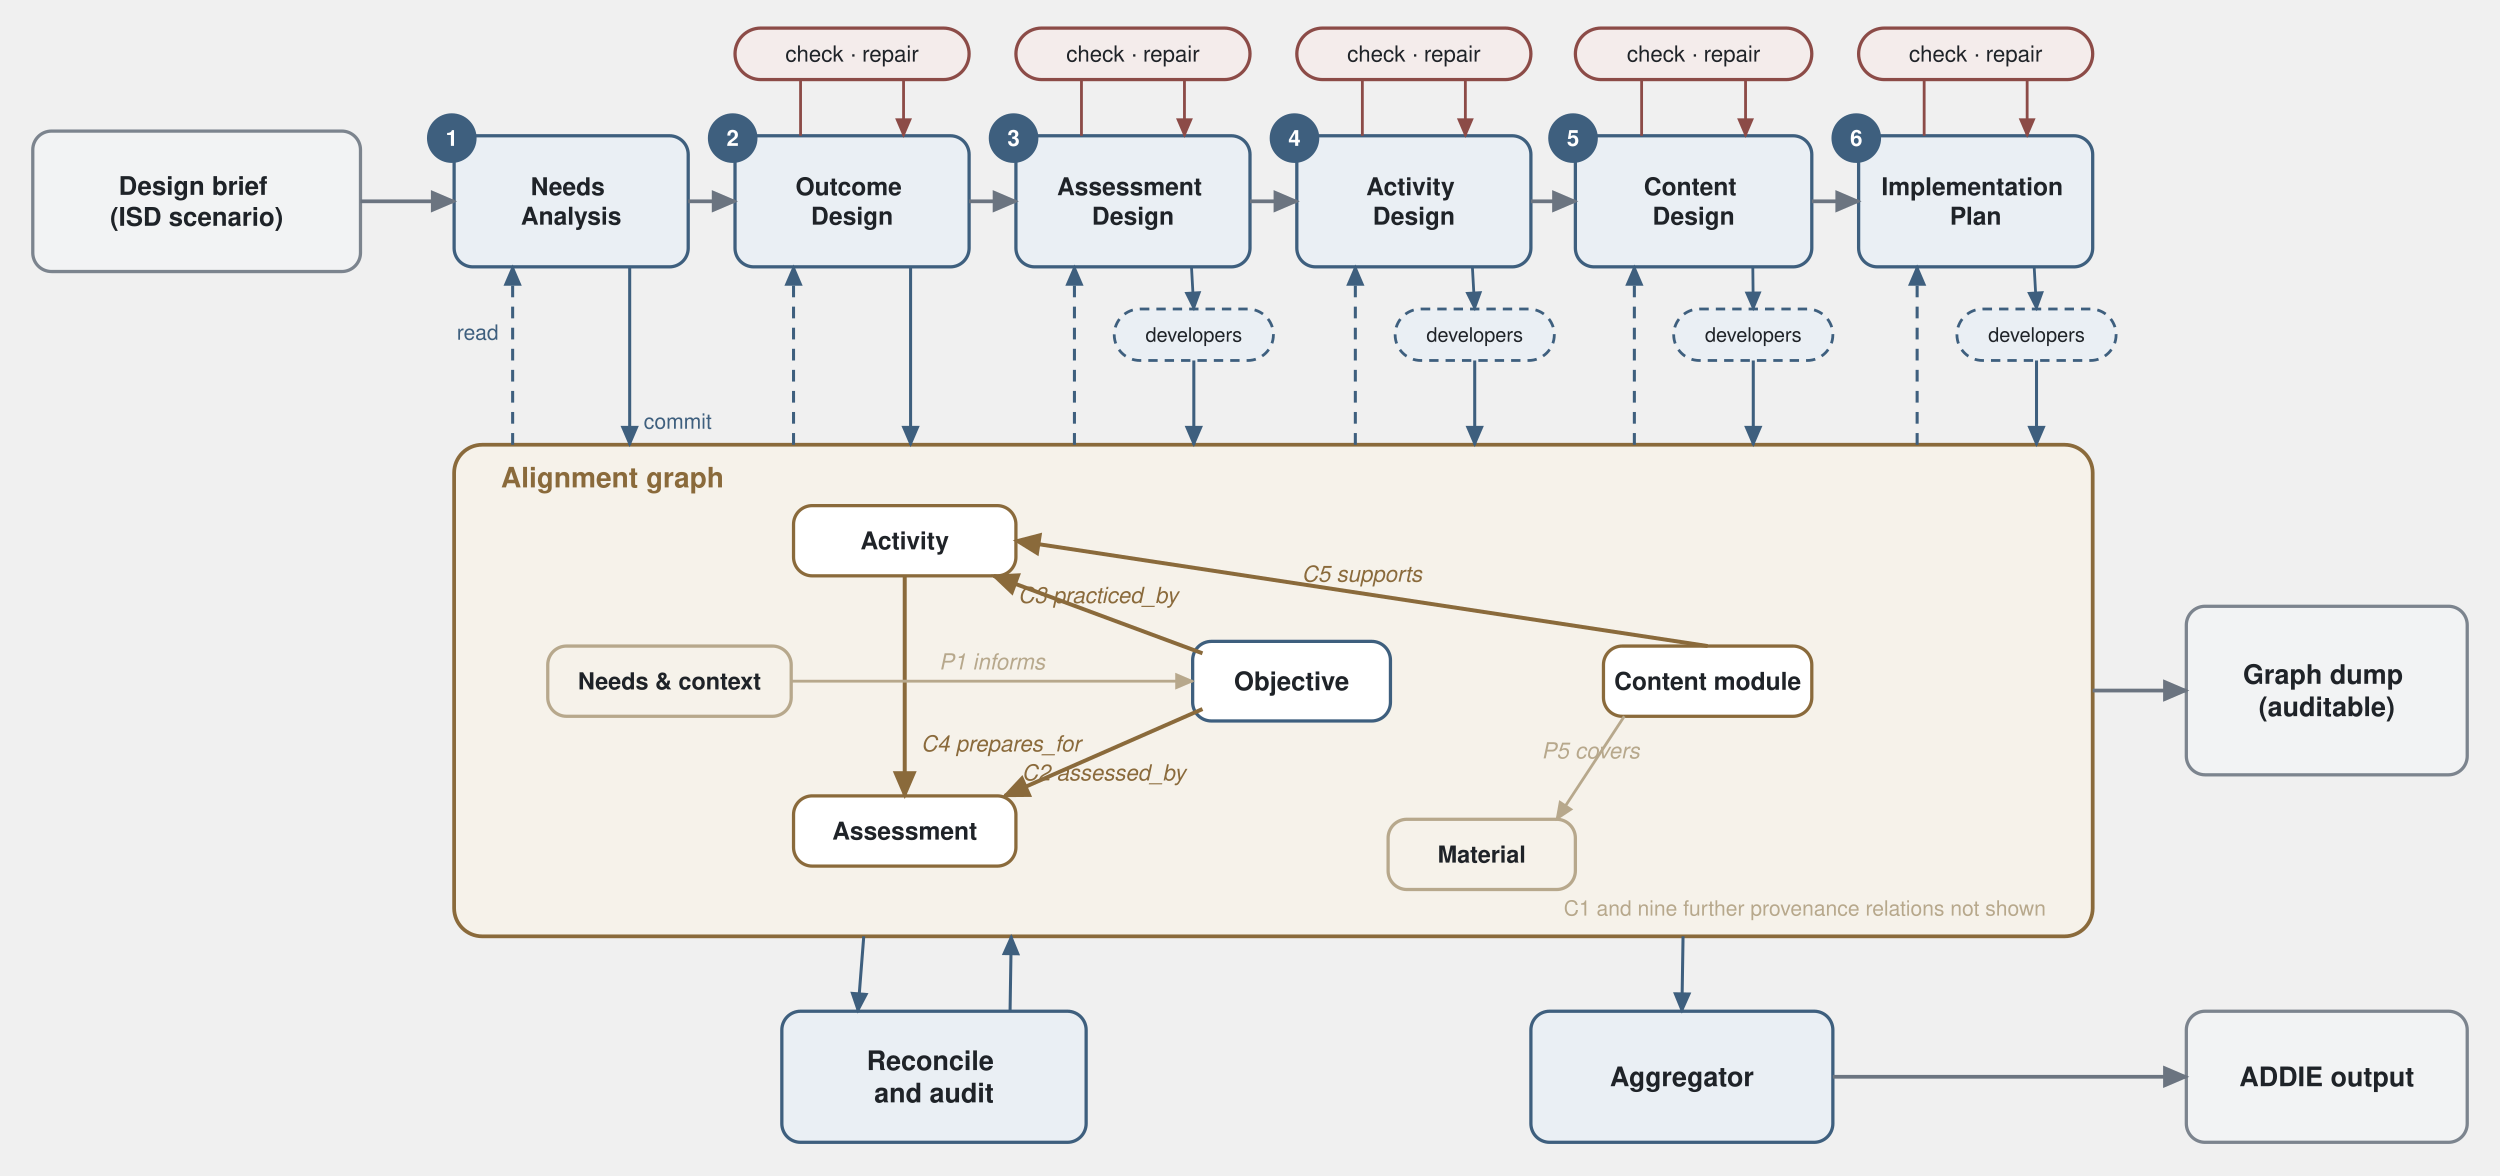
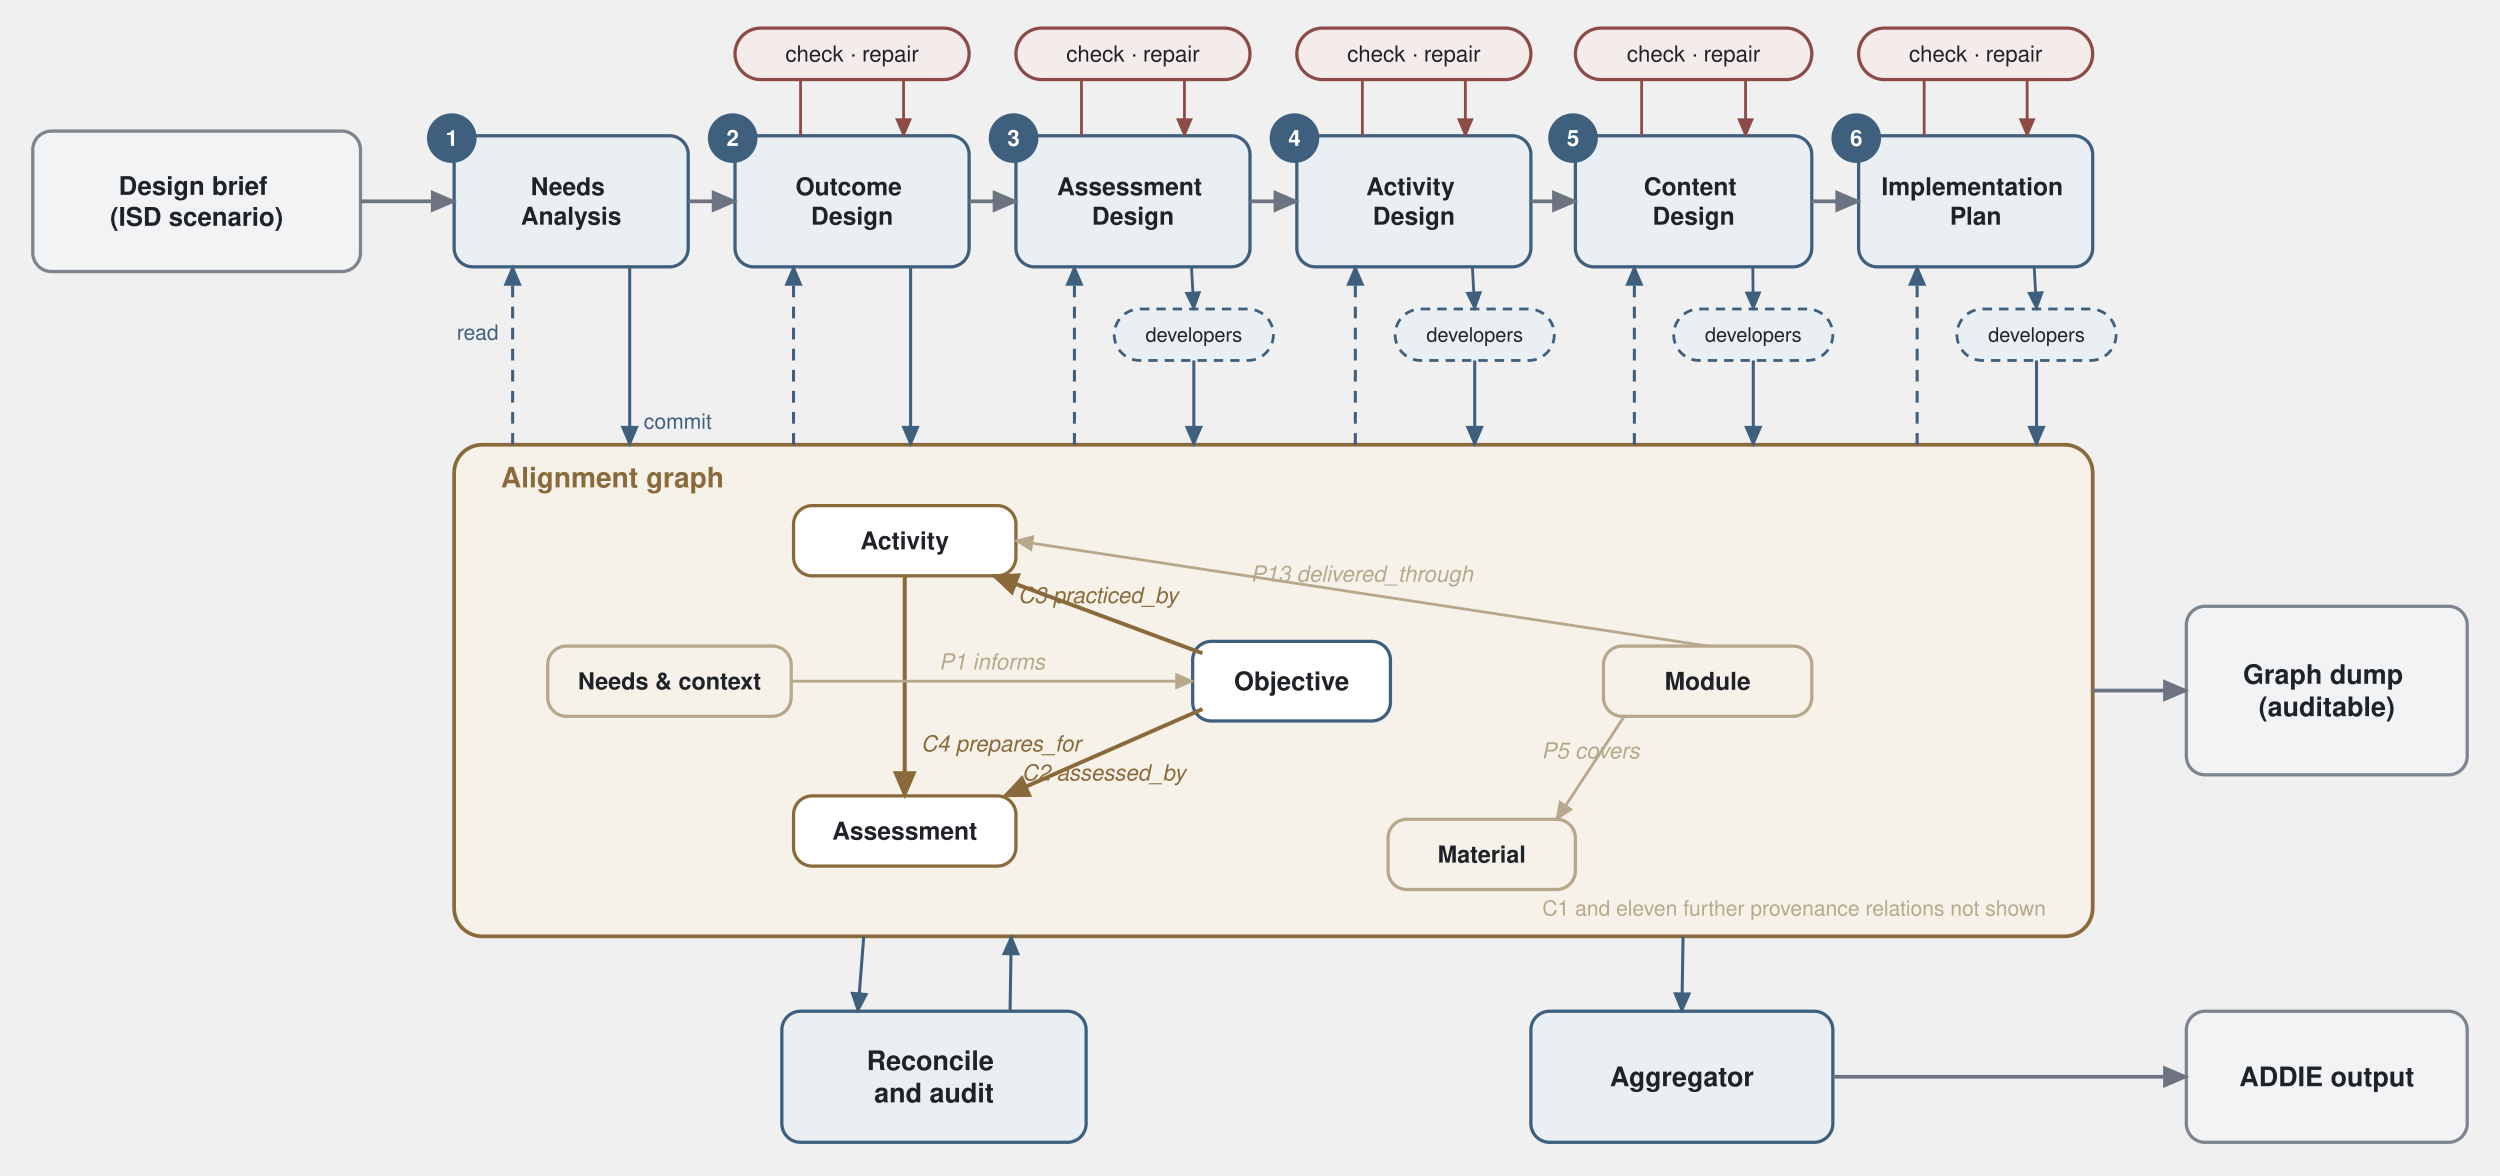
<svg xmlns="http://www.w3.org/2000/svg" version="1.1" width="1068px" height="502px" viewBox="26 60 1068 502">
  <defs>
    <marker id="a-3E5F7E" markerWidth="7" markerHeight="7" refX="6.2" refY="3" orient="auto" markerUnits="strokeWidth">
      <path d="M 0 0 L 7 3 L 0 6 z" fill="#3E5F7E" />
    </marker>
    <marker id="a-8A6A3B" markerWidth="7" markerHeight="7" refX="6.2" refY="3" orient="auto" markerUnits="strokeWidth">
      <path d="M 0 0 L 7 3 L 0 6 z" fill="#8A6A3B" />
    </marker>
    <marker id="a-B7A88C" markerWidth="7" markerHeight="7" refX="6.2" refY="3" orient="auto" markerUnits="strokeWidth">
      <path d="M 0 0 L 7 3 L 0 6 z" fill="#B7A88C" />
    </marker>
    <marker id="a-8C4B47" markerWidth="7" markerHeight="7" refX="6.2" refY="3" orient="auto" markerUnits="strokeWidth">
      <path d="M 0 0 L 7 3 L 0 6 z" fill="#8C4B47" />
    </marker>
    <marker id="a-6B7480" markerWidth="7" markerHeight="7" refX="6.2" refY="3" orient="auto" markerUnits="strokeWidth">
      <path d="M 0 0 L 7 3 L 0 6 z" fill="#6B7480" />
    </marker>
  </defs>
  <rect x="220" y="250" width="700" height="210" rx="12" ry="12" fill="#F6F2EA" stroke="#8A6A3B" stroke-width="1.6" />
  <text x="570.0" y="364.975" font-family="Helvetica,Arial,sans-serif" font-size="10.5" font-weight="bold" fill="#1F2328" text-anchor="middle" />
  <text x="240" y="268.2" font-family="Helvetica,Arial,sans-serif" font-size="12" font-weight="bold" fill="#8A6A3B" text-anchor="start">
    <tspan x="240" dy="0">Alignment graph</tspan>
  </text>
  <rect x="260" y="336" width="104" height="30" rx="8" ry="8" fill="#F6F2EA" stroke="#B7A88C" stroke-width="1.4" />
  <text x="312.0" y="354.5" font-family="Helvetica,Arial,sans-serif" font-size="10" font-weight="bold" fill="#1F2328" text-anchor="middle">
    <tspan x="312.0" dy="0">Needs &amp; context</tspan>
  </text>
  <rect x="365" y="276" width="95" height="30" rx="8" ry="8" fill="#FFFFFF" stroke="#8A6A3B" stroke-width="1.4" />
  <text x="412.5" y="294.675" font-family="Helvetica,Arial,sans-serif" font-size="10.5" font-weight="bold" fill="#1F2328" text-anchor="middle">
    <tspan x="412.5" dy="0">Activity</tspan>
  </text>
  <rect x="365" y="400" width="95" height="30" rx="8" ry="8" fill="#FFFFFF" stroke="#8A6A3B" stroke-width="1.4" />
  <text x="412.5" y="418.675" font-family="Helvetica,Arial,sans-serif" font-size="10.5" font-weight="bold" fill="#1F2328" text-anchor="middle">
    <tspan x="412.5" dy="0">Assessment</tspan>
  </text>
  <rect x="535.5" y="334" width="84.5" height="34" rx="8" ry="8" fill="#FFFFFF" stroke="#3E5F7E" stroke-width="1.4" />
  <text x="577.75" y="354.85" font-family="Helvetica,Arial,sans-serif" font-size="11" font-weight="bold" fill="#1F2328" text-anchor="middle">
    <tspan x="577.75" dy="0">Objective</tspan>
  </text>
-   <rect x="711" y="336" width="89" height="30" rx="8" ry="8" fill="#FFFFFF" stroke="#8A6A3B" stroke-width="1.4" />
+   <rect x="711" y="336" width="89" height="30" rx="8" ry="8" fill="#F6F2EA" stroke="#B7A88C" stroke-width="1.4" />
  <text x="755.5" y="354.675" font-family="Helvetica,Arial,sans-serif" font-size="10.5" font-weight="bold" fill="#1F2328" text-anchor="middle">
-     <tspan x="755.5" dy="0">Content module</tspan>
+     <tspan x="755.5" dy="0">Module</tspan>
  </text>
  <rect x="619" y="410" width="80" height="30" rx="8" ry="8" fill="#F6F2EA" stroke="#B7A88C" stroke-width="1.4" />
  <text x="659.0" y="428.5" font-family="Helvetica,Arial,sans-serif" font-size="10" font-weight="bold" fill="#1F2328" text-anchor="middle">
    <tspan x="659.0" dy="0">Material</tspan>
  </text>
  <path d="M 539.7 339.1 L 450.5 306.0" fill="none" stroke="#8A6A3B" stroke-width="1.7" marker-end="url(#a-8A6A3B)" />
  <text x="495.1" y="317.6" font-family="Helvetica,Arial,sans-serif" font-size="9.5" fill="#8A6A3B" font-style="italic" text-anchor="middle">C3 practiced_by</text>
  <path d="M 539.7 362.9 L 455.2 400.0" fill="none" stroke="#8A6A3B" stroke-width="1.7" marker-end="url(#a-8A6A3B)" />
  <text x="497.5" y="393.4" font-family="Helvetica,Arial,sans-serif" font-size="9.5" fill="#8A6A3B" font-style="italic" text-anchor="middle">C2 assessed_by</text>
  <path d="M 412.5 306.0 L 412.5 400.0" fill="none" stroke="#8A6A3B" stroke-width="1.7" marker-end="url(#a-8A6A3B)" />
  <text x="419.5" y="381.0" font-family="Helvetica,Arial,sans-serif" font-size="9.5" fill="#8A6A3B" font-style="italic" text-anchor="start">C4 prepares_for</text>
-   <path d="M 755.5 336.0 L 460.0 291.0" fill="none" stroke="#8A6A3B" stroke-width="1.7" marker-end="url(#a-8A6A3B)" />
-   <text x="607.8" y="308.5" font-family="Helvetica,Arial,sans-serif" font-size="9.5" fill="#8A6A3B" font-style="italic" text-anchor="middle">C5 supports</text>
+   <path d="M 755.5 336.0 L 460.0 291.0" fill="none" stroke="#B7A88C" stroke-width="1.2" marker-end="url(#a-B7A88C)" />
+   <text x="607.8" y="308.5" font-family="Helvetica,Arial,sans-serif" font-size="9.5" fill="#B7A88C" font-style="italic" text-anchor="middle">P13 delivered_through</text>
  <path d="M 364.0 351.0 L 535.5 351.0" fill="none" stroke="#B7A88C" stroke-width="1.2" marker-end="url(#a-B7A88C)" />
  <text x="449.8" y="346.0" font-family="Helvetica,Arial,sans-serif" font-size="9.5" fill="#B7A88C" font-style="italic" text-anchor="middle">P1 informs</text>
  <path d="M 719.9 366.0 L 691.0 410.0" fill="none" stroke="#B7A88C" stroke-width="1.2" marker-end="url(#a-B7A88C)" />
  <text x="705.5" y="384.0" font-family="Helvetica,Arial,sans-serif" font-size="9.5" fill="#B7A88C" font-style="italic" text-anchor="middle">P5 covers</text>
  <text x="900" y="451.15" font-family="Helvetica,Arial,sans-serif" font-size="9" font-weight="normal" fill="#B7A88C" text-anchor="end">
-     <tspan x="900" dy="0">C1 and nine further provenance relations not shown</tspan>
+     <tspan x="900" dy="0">C1 and eleven further provenance relations not shown</tspan>
  </text>
  <rect x="40" y="116" width="140" height="60" rx="8" ry="8" fill="#F2F3F4" stroke="#7C848E" stroke-width="1.4" />
  <text x="110.0" y="143.25" font-family="Helvetica,Arial,sans-serif" font-size="11" font-weight="bold" fill="#1F2328" text-anchor="middle">
    <tspan x="110.0" dy="0">Design brief</tspan>
    <tspan x="110.0" dy="13.2">(ISD scenario)</tspan>
  </text>
  <rect x="220" y="118" width="100" height="56" rx="8" ry="8" fill="#EAEFF4" stroke="#3E5F7E" stroke-width="1.4" />
  <text x="270.0" y="143.375" font-family="Helvetica,Arial,sans-serif" font-size="10.5" font-weight="bold" fill="#1F2328" text-anchor="middle">
    <tspan x="270.0" dy="0">Needs</tspan>
    <tspan x="270.0" dy="12.6">Analysis</tspan>
  </text>
  <ellipse cx="219.0" cy="119.0" rx="10.0" ry="10.0" fill="#3E5F7E" stroke="#3E5F7E" stroke-width="1.2" />
  <text x="219.0" y="122.325" font-family="Helvetica,Arial,sans-serif" font-size="9.5" font-weight="bold" fill="#FFFFFF" text-anchor="middle">
    <tspan x="219.0" dy="0">1</tspan>
  </text>
  <rect x="340" y="118" width="100" height="56" rx="8" ry="8" fill="#EAEFF4" stroke="#3E5F7E" stroke-width="1.4" />
  <text x="390.0" y="143.375" font-family="Helvetica,Arial,sans-serif" font-size="10.5" font-weight="bold" fill="#1F2328" text-anchor="middle">
    <tspan x="390.0" dy="0">Outcome</tspan>
    <tspan x="390.0" dy="12.6">Design</tspan>
  </text>
  <ellipse cx="339.0" cy="119.0" rx="10.0" ry="10.0" fill="#3E5F7E" stroke="#3E5F7E" stroke-width="1.2" />
  <text x="339.0" y="122.325" font-family="Helvetica,Arial,sans-serif" font-size="9.5" font-weight="bold" fill="#FFFFFF" text-anchor="middle">
    <tspan x="339.0" dy="0">2</tspan>
  </text>
  <rect x="460" y="118" width="100" height="56" rx="8" ry="8" fill="#EAEFF4" stroke="#3E5F7E" stroke-width="1.4" />
  <text x="510.0" y="143.375" font-family="Helvetica,Arial,sans-serif" font-size="10.5" font-weight="bold" fill="#1F2328" text-anchor="middle">
    <tspan x="510.0" dy="0">Assessment</tspan>
    <tspan x="510.0" dy="12.6">Design</tspan>
  </text>
  <ellipse cx="459.0" cy="119.0" rx="10.0" ry="10.0" fill="#3E5F7E" stroke="#3E5F7E" stroke-width="1.2" />
  <text x="459.0" y="122.325" font-family="Helvetica,Arial,sans-serif" font-size="9.5" font-weight="bold" fill="#FFFFFF" text-anchor="middle">
    <tspan x="459.0" dy="0">3</tspan>
  </text>
  <rect x="580" y="118" width="100" height="56" rx="8" ry="8" fill="#EAEFF4" stroke="#3E5F7E" stroke-width="1.4" />
  <text x="630.0" y="143.375" font-family="Helvetica,Arial,sans-serif" font-size="10.5" font-weight="bold" fill="#1F2328" text-anchor="middle">
    <tspan x="630.0" dy="0">Activity</tspan>
    <tspan x="630.0" dy="12.6">Design</tspan>
  </text>
  <ellipse cx="579.0" cy="119.0" rx="10.0" ry="10.0" fill="#3E5F7E" stroke="#3E5F7E" stroke-width="1.2" />
  <text x="579.0" y="122.325" font-family="Helvetica,Arial,sans-serif" font-size="9.5" font-weight="bold" fill="#FFFFFF" text-anchor="middle">
    <tspan x="579.0" dy="0">4</tspan>
  </text>
  <rect x="699" y="118" width="101" height="56" rx="8" ry="8" fill="#EAEFF4" stroke="#3E5F7E" stroke-width="1.4" />
  <text x="749.5" y="143.375" font-family="Helvetica,Arial,sans-serif" font-size="10.5" font-weight="bold" fill="#1F2328" text-anchor="middle">
    <tspan x="749.5" dy="0">Content</tspan>
    <tspan x="749.5" dy="12.6">Design</tspan>
  </text>
  <ellipse cx="698.0" cy="119.0" rx="10.0" ry="10.0" fill="#3E5F7E" stroke="#3E5F7E" stroke-width="1.2" />
  <text x="698.0" y="122.325" font-family="Helvetica,Arial,sans-serif" font-size="9.5" font-weight="bold" fill="#FFFFFF" text-anchor="middle">
    <tspan x="698.0" dy="0">5</tspan>
  </text>
  <rect x="820" y="118" width="100" height="56" rx="8" ry="8" fill="#EAEFF4" stroke="#3E5F7E" stroke-width="1.4" />
  <text x="870.0" y="143.375" font-family="Helvetica,Arial,sans-serif" font-size="10.5" font-weight="bold" fill="#1F2328" text-anchor="middle">
    <tspan x="870.0" dy="0">Implementation</tspan>
    <tspan x="870.0" dy="12.6">Plan</tspan>
  </text>
  <ellipse cx="819.0" cy="119.0" rx="10.0" ry="10.0" fill="#3E5F7E" stroke="#3E5F7E" stroke-width="1.2" />
  <text x="819.0" y="122.325" font-family="Helvetica,Arial,sans-serif" font-size="9.5" font-weight="bold" fill="#FFFFFF" text-anchor="middle">
    <tspan x="819.0" dy="0">6</tspan>
  </text>
  <path d="M 180.0 146.0 L 220.0 146.0" fill="none" stroke="#6B7480" stroke-width="1.6" marker-end="url(#a-6B7480)" />
  <path d="M 320.0 146.0 L 340.0 146.0" fill="none" stroke="#6B7480" stroke-width="1.6" marker-end="url(#a-6B7480)" />
  <path d="M 440.0 146.0 L 460.0 146.0" fill="none" stroke="#6B7480" stroke-width="1.6" marker-end="url(#a-6B7480)" />
  <path d="M 560.0 146.0 L 580.0 146.0" fill="none" stroke="#6B7480" stroke-width="1.6" marker-end="url(#a-6B7480)" />
  <path d="M 680.0 146.0 L 699.0 146.0" fill="none" stroke="#6B7480" stroke-width="1.6" marker-end="url(#a-6B7480)" />
  <path d="M 800.0 146.0 L 820.0 146.0" fill="none" stroke="#6B7480" stroke-width="1.6" marker-end="url(#a-6B7480)" />
  <rect x="340" y="72" width="100" height="22" rx="11" ry="11" fill="#F4ECEB" stroke="#8C4B47" stroke-width="1.4" />
  <text x="390.0" y="86.325" font-family="Helvetica,Arial,sans-serif" font-size="9.5" font-weight="normal" fill="#1F2328" text-anchor="middle">
    <tspan x="390.0" dy="0">check · repair</tspan>
  </text>
  <path d="M 368.0 118.0 L 368.0 94.0" fill="none" stroke="#8C4B47" stroke-width="1.2" />
  <path d="M 412.0 94.0 L 412.0 118.0" fill="none" stroke="#8C4B47" stroke-width="1.2" marker-end="url(#a-8C4B47)" />
  <rect x="460" y="72" width="100" height="22" rx="11" ry="11" fill="#F4ECEB" stroke="#8C4B47" stroke-width="1.4" />
  <text x="510.0" y="86.325" font-family="Helvetica,Arial,sans-serif" font-size="9.5" font-weight="normal" fill="#1F2328" text-anchor="middle">
    <tspan x="510.0" dy="0">check · repair</tspan>
  </text>
  <path d="M 488.0 118.0 L 488.0 94.0" fill="none" stroke="#8C4B47" stroke-width="1.2" />
  <path d="M 532.0 94.0 L 532.0 118.0" fill="none" stroke="#8C4B47" stroke-width="1.2" marker-end="url(#a-8C4B47)" />
  <rect x="580" y="72" width="100" height="22" rx="11" ry="11" fill="#F4ECEB" stroke="#8C4B47" stroke-width="1.4" />
  <text x="630.0" y="86.325" font-family="Helvetica,Arial,sans-serif" font-size="9.5" font-weight="normal" fill="#1F2328" text-anchor="middle">
    <tspan x="630.0" dy="0">check · repair</tspan>
  </text>
  <path d="M 608.0 118.0 L 608.0 94.0" fill="none" stroke="#8C4B47" stroke-width="1.2" />
  <path d="M 652.0 94.0 L 652.0 118.0" fill="none" stroke="#8C4B47" stroke-width="1.2" marker-end="url(#a-8C4B47)" />
  <rect x="699" y="72" width="101" height="22" rx="11" ry="11" fill="#F4ECEB" stroke="#8C4B47" stroke-width="1.4" />
  <text x="749.5" y="86.325" font-family="Helvetica,Arial,sans-serif" font-size="9.5" font-weight="normal" fill="#1F2328" text-anchor="middle">
    <tspan x="749.5" dy="0">check · repair</tspan>
  </text>
  <path d="M 727.3 118.0 L 727.3 94.0" fill="none" stroke="#8C4B47" stroke-width="1.2" />
  <path d="M 771.7 94.0 L 771.7 118.0" fill="none" stroke="#8C4B47" stroke-width="1.2" marker-end="url(#a-8C4B47)" />
  <rect x="820" y="72" width="100" height="22" rx="11" ry="11" fill="#F4ECEB" stroke="#8C4B47" stroke-width="1.4" />
  <text x="870.0" y="86.325" font-family="Helvetica,Arial,sans-serif" font-size="9.5" font-weight="normal" fill="#1F2328" text-anchor="middle">
    <tspan x="870.0" dy="0">check · repair</tspan>
  </text>
  <path d="M 848.0 118.0 L 848.0 94.0" fill="none" stroke="#8C4B47" stroke-width="1.2" />
  <path d="M 892.0 94.0 L 892.0 118.0" fill="none" stroke="#8C4B47" stroke-width="1.2" marker-end="url(#a-8C4B47)" />
  <rect x="502" y="192" width="68" height="22" rx="11" ry="11" fill="#EAEFF4" stroke="#3E5F7E" stroke-width="1.2" stroke-dasharray="4 3" />
  <text x="536.0" y="205.975" font-family="Helvetica,Arial,sans-serif" font-size="8.5" font-weight="normal" fill="#1F2328" text-anchor="middle">
    <tspan x="536.0" dy="0">developers</tspan>
  </text>
  <path d="M 535.0 174.0 L 536.0 192.0" fill="none" stroke="#3E5F7E" stroke-width="1.2" marker-end="url(#a-3E5F7E)" />
  <rect x="622" y="192" width="68" height="22" rx="11" ry="11" fill="#EAEFF4" stroke="#3E5F7E" stroke-width="1.2" stroke-dasharray="4 3" />
  <text x="656.0" y="205.975" font-family="Helvetica,Arial,sans-serif" font-size="8.5" font-weight="normal" fill="#1F2328" text-anchor="middle">
    <tspan x="656.0" dy="0">developers</tspan>
  </text>
  <path d="M 655.0 174.0 L 656.0 192.0" fill="none" stroke="#3E5F7E" stroke-width="1.2" marker-end="url(#a-3E5F7E)" />
  <rect x="741" y="192" width="68" height="22" rx="11" ry="11" fill="#EAEFF4" stroke="#3E5F7E" stroke-width="1.2" stroke-dasharray="4 3" />
  <text x="775.0" y="205.975" font-family="Helvetica,Arial,sans-serif" font-size="8.5" font-weight="normal" fill="#1F2328" text-anchor="middle">
    <tspan x="775.0" dy="0">developers</tspan>
  </text>
  <path d="M 774.8 174.0 L 775.0 192.0" fill="none" stroke="#3E5F7E" stroke-width="1.2" marker-end="url(#a-3E5F7E)" />
  <rect x="862" y="192" width="68" height="22" rx="11" ry="11" fill="#EAEFF4" stroke="#3E5F7E" stroke-width="1.2" stroke-dasharray="4 3" />
  <text x="896.0" y="205.975" font-family="Helvetica,Arial,sans-serif" font-size="8.5" font-weight="normal" fill="#1F2328" text-anchor="middle">
    <tspan x="896.0" dy="0">developers</tspan>
  </text>
  <path d="M 895.0 174.0 L 896.0 192.0" fill="none" stroke="#3E5F7E" stroke-width="1.2" marker-end="url(#a-3E5F7E)" />
  <path d="M 245.0 250.0 L 245.0 174.0" fill="none" stroke="#3E5F7E" stroke-width="1.3" stroke-dasharray="5 4" marker-end="url(#a-3E5F7E)" />
  <path d="M 295.0 174.0 L 295.0 250.0" fill="none" stroke="#3E5F7E" stroke-width="1.3" marker-end="url(#a-3E5F7E)" />
  <path d="M 365.0 250.0 L 365.0 174.0" fill="none" stroke="#3E5F7E" stroke-width="1.3" stroke-dasharray="5 4" marker-end="url(#a-3E5F7E)" />
  <path d="M 415.0 174.0 L 415.0 250.0" fill="none" stroke="#3E5F7E" stroke-width="1.3" marker-end="url(#a-3E5F7E)" />
  <path d="M 485.0 250.0 L 485.0 174.0" fill="none" stroke="#3E5F7E" stroke-width="1.3" stroke-dasharray="5 4" marker-end="url(#a-3E5F7E)" />
  <path d="M 536.0 214.0 L 536.0 250.0" fill="none" stroke="#3E5F7E" stroke-width="1.3" marker-end="url(#a-3E5F7E)" />
  <path d="M 605.0 250.0 L 605.0 174.0" fill="none" stroke="#3E5F7E" stroke-width="1.3" stroke-dasharray="5 4" marker-end="url(#a-3E5F7E)" />
  <path d="M 656.0 214.0 L 656.0 250.0" fill="none" stroke="#3E5F7E" stroke-width="1.3" marker-end="url(#a-3E5F7E)" />
  <path d="M 724.2 250.0 L 724.2 174.0" fill="none" stroke="#3E5F7E" stroke-width="1.3" stroke-dasharray="5 4" marker-end="url(#a-3E5F7E)" />
  <path d="M 775.0 214.0 L 775.0 250.0" fill="none" stroke="#3E5F7E" stroke-width="1.3" marker-end="url(#a-3E5F7E)" />
  <path d="M 845.0 250.0 L 845.0 174.0" fill="none" stroke="#3E5F7E" stroke-width="1.3" stroke-dasharray="5 4" marker-end="url(#a-3E5F7E)" />
  <path d="M 896.0 214.0 L 896.0 250.0" fill="none" stroke="#3E5F7E" stroke-width="1.3" marker-end="url(#a-3E5F7E)" />
  <text x="239" y="205.15" font-family="Helvetica,Arial,sans-serif" font-size="9" font-weight="normal" fill="#3E5F7E" text-anchor="end">
    <tspan x="239" dy="0">read</tspan>
  </text>
  <text x="301" y="243.15" font-family="Helvetica,Arial,sans-serif" font-size="9" font-weight="normal" fill="#3E5F7E" text-anchor="start">
    <tspan x="301" dy="0">commit</tspan>
  </text>
  <rect x="360" y="492" width="130" height="56" rx="8" ry="8" fill="#EAEFF4" stroke="#3E5F7E" stroke-width="1.4" />
  <text x="425.0" y="517.125" font-family="Helvetica,Arial,sans-serif" font-size="11.5" font-weight="bold" fill="#1F2328" text-anchor="middle">
    <tspan x="425.0" dy="0">Reconcile</tspan>
    <tspan x="425.0" dy="13.8">and audit</tspan>
  </text>
  <rect x="680" y="492" width="129" height="56" rx="8" ry="8" fill="#EAEFF4" stroke="#3E5F7E" stroke-width="1.4" />
  <text x="744.5" y="524.025" font-family="Helvetica,Arial,sans-serif" font-size="11.5" font-weight="bold" fill="#1F2328" text-anchor="middle">
    <tspan x="744.5" dy="0">Aggregator</tspan>
  </text>
  <rect x="960" y="319" width="120" height="72" rx="8" ry="8" fill="#F2F3F4" stroke="#7C848E" stroke-width="1.4" />
  <text x="1020.0" y="352.125" font-family="Helvetica,Arial,sans-serif" font-size="11.5" font-weight="bold" fill="#1F2328" text-anchor="middle">
    <tspan x="1020.0" dy="0">Graph dump</tspan>
    <tspan x="1020.0" dy="13.8">(auditable)</tspan>
  </text>
  <rect x="960" y="492" width="120" height="56" rx="8" ry="8" fill="#F2F3F4" stroke="#7C848E" stroke-width="1.4" />
  <text x="1020.0" y="524.025" font-family="Helvetica,Arial,sans-serif" font-size="11.5" font-weight="bold" fill="#1F2328" text-anchor="middle">
    <tspan x="1020.0" dy="0">ADDIE output</tspan>
  </text>
  <path d="M 395.0 460.0 L 392.5 492.0" fill="none" stroke="#3E5F7E" stroke-width="1.3" marker-end="url(#a-3E5F7E)" />
  <path d="M 457.5 492.0 L 458.0 460.0" fill="none" stroke="#3E5F7E" stroke-width="1.3" marker-end="url(#a-3E5F7E)" />
  <path d="M 745.0 460.0 L 744.5 492.0" fill="none" stroke="#3E5F7E" stroke-width="1.3" marker-end="url(#a-3E5F7E)" />
  <path d="M 920.0 355.0 L 960.0 355.0" fill="none" stroke="#6B7480" stroke-width="1.6" marker-end="url(#a-6B7480)" />
  <path d="M 809.0 520.0 L 960.0 520.0" fill="none" stroke="#6B7480" stroke-width="1.6" marker-end="url(#a-6B7480)" />
</svg>
